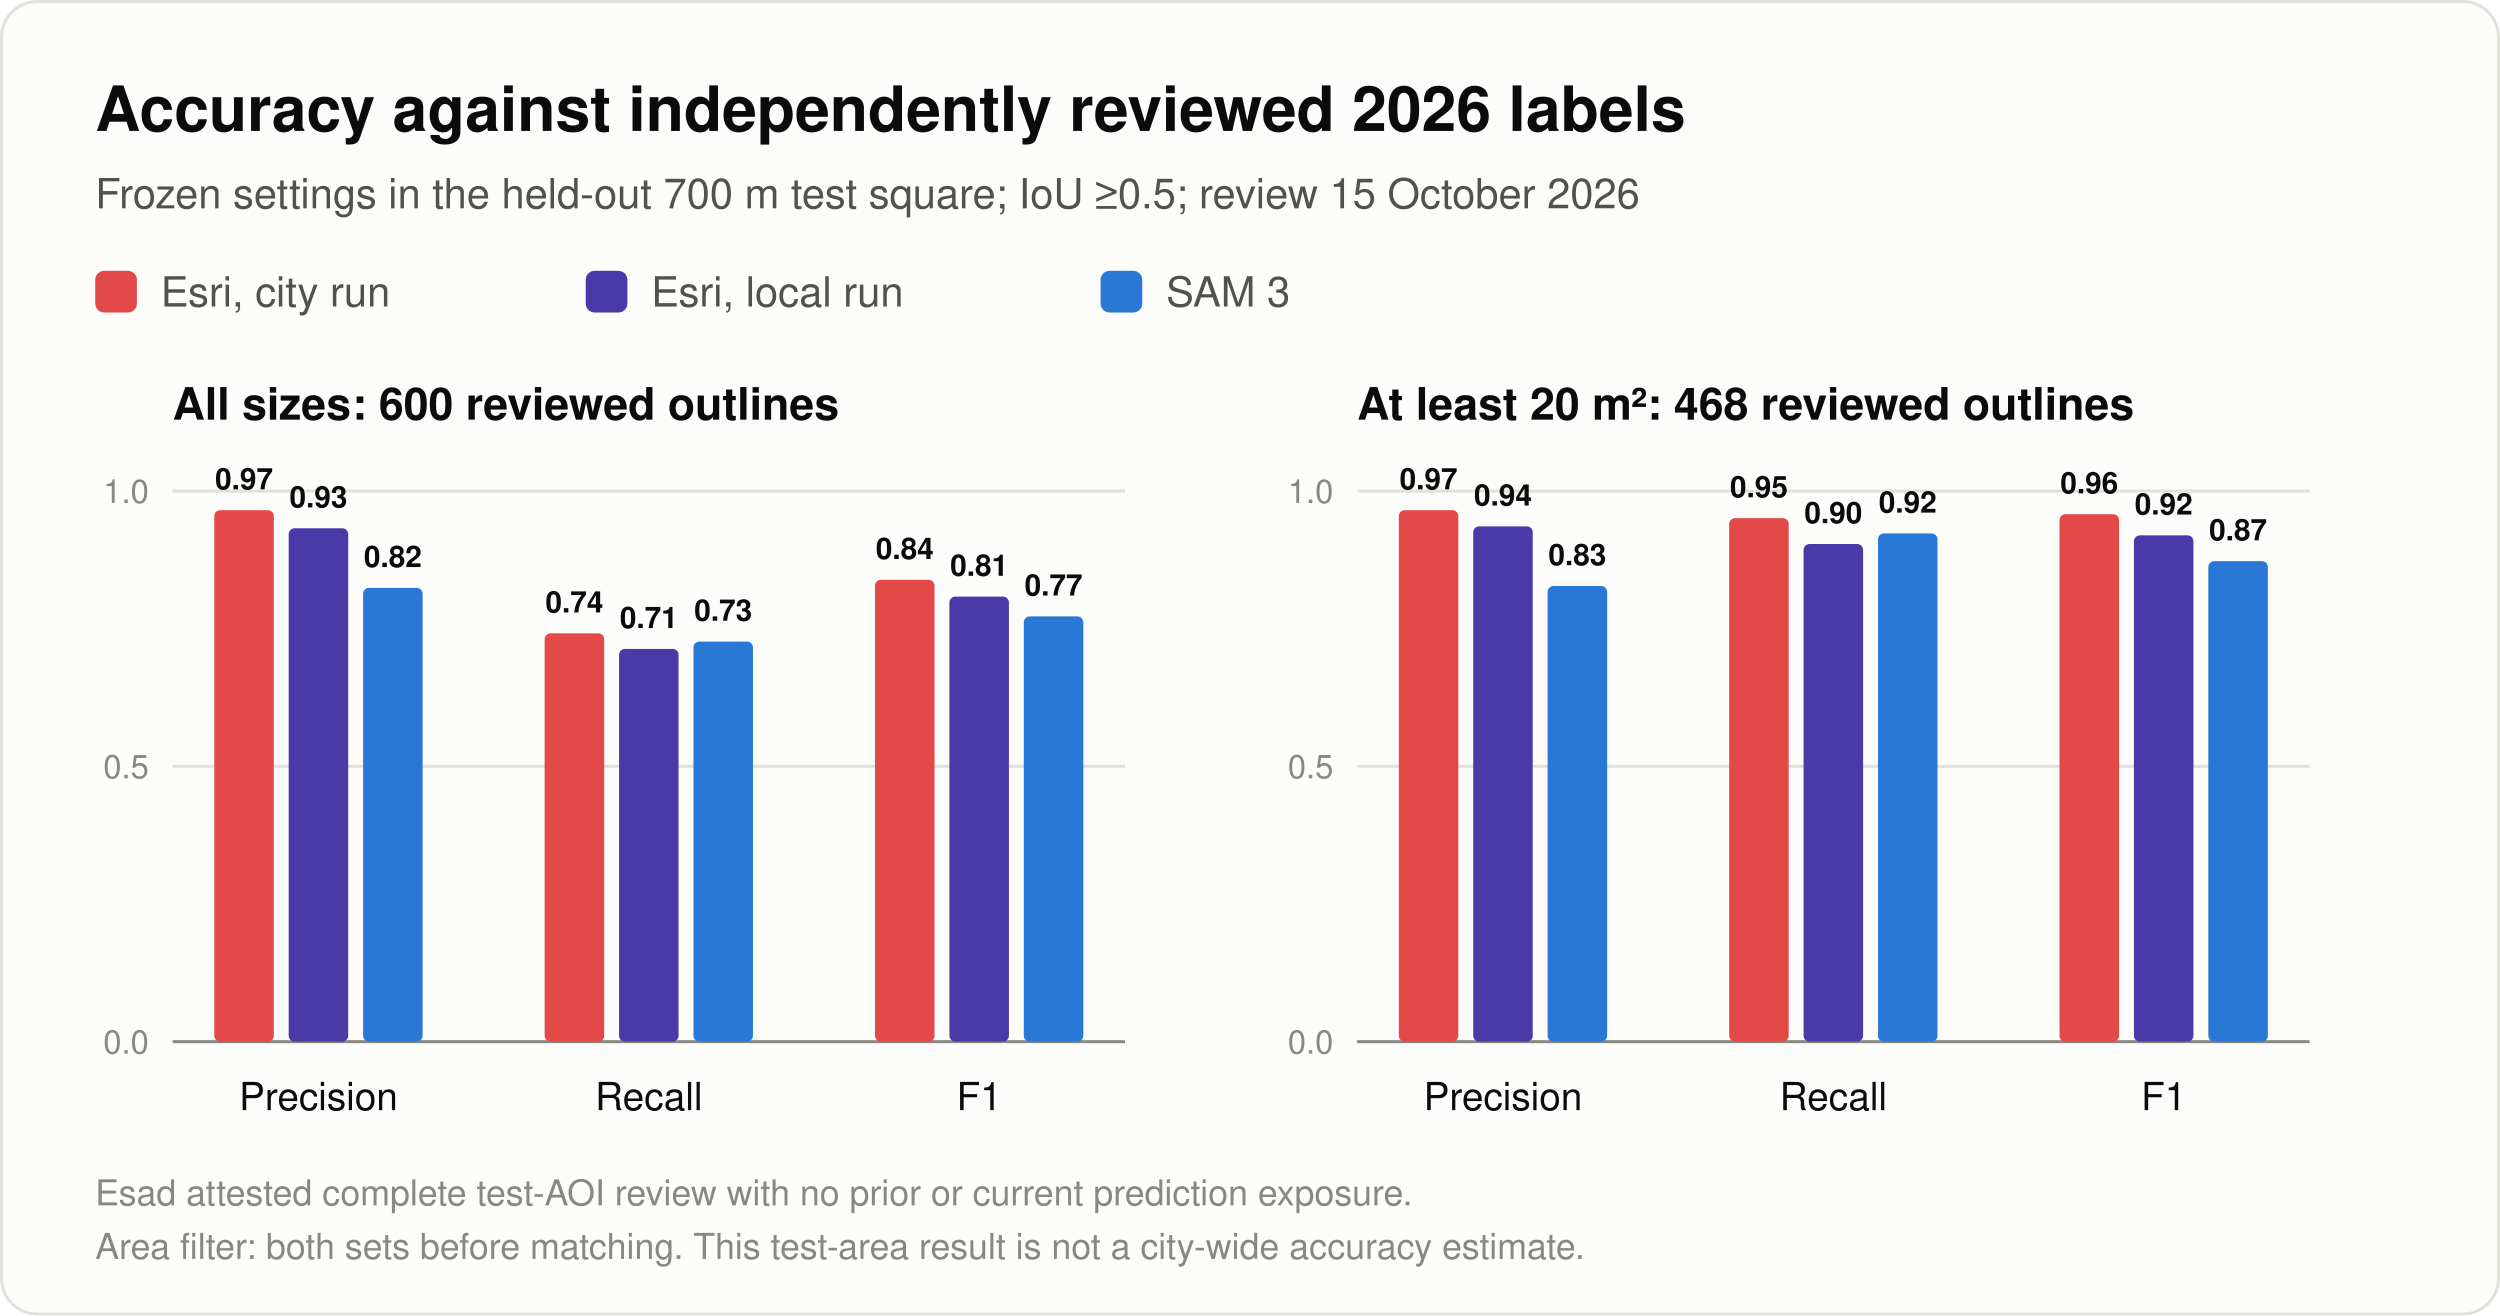
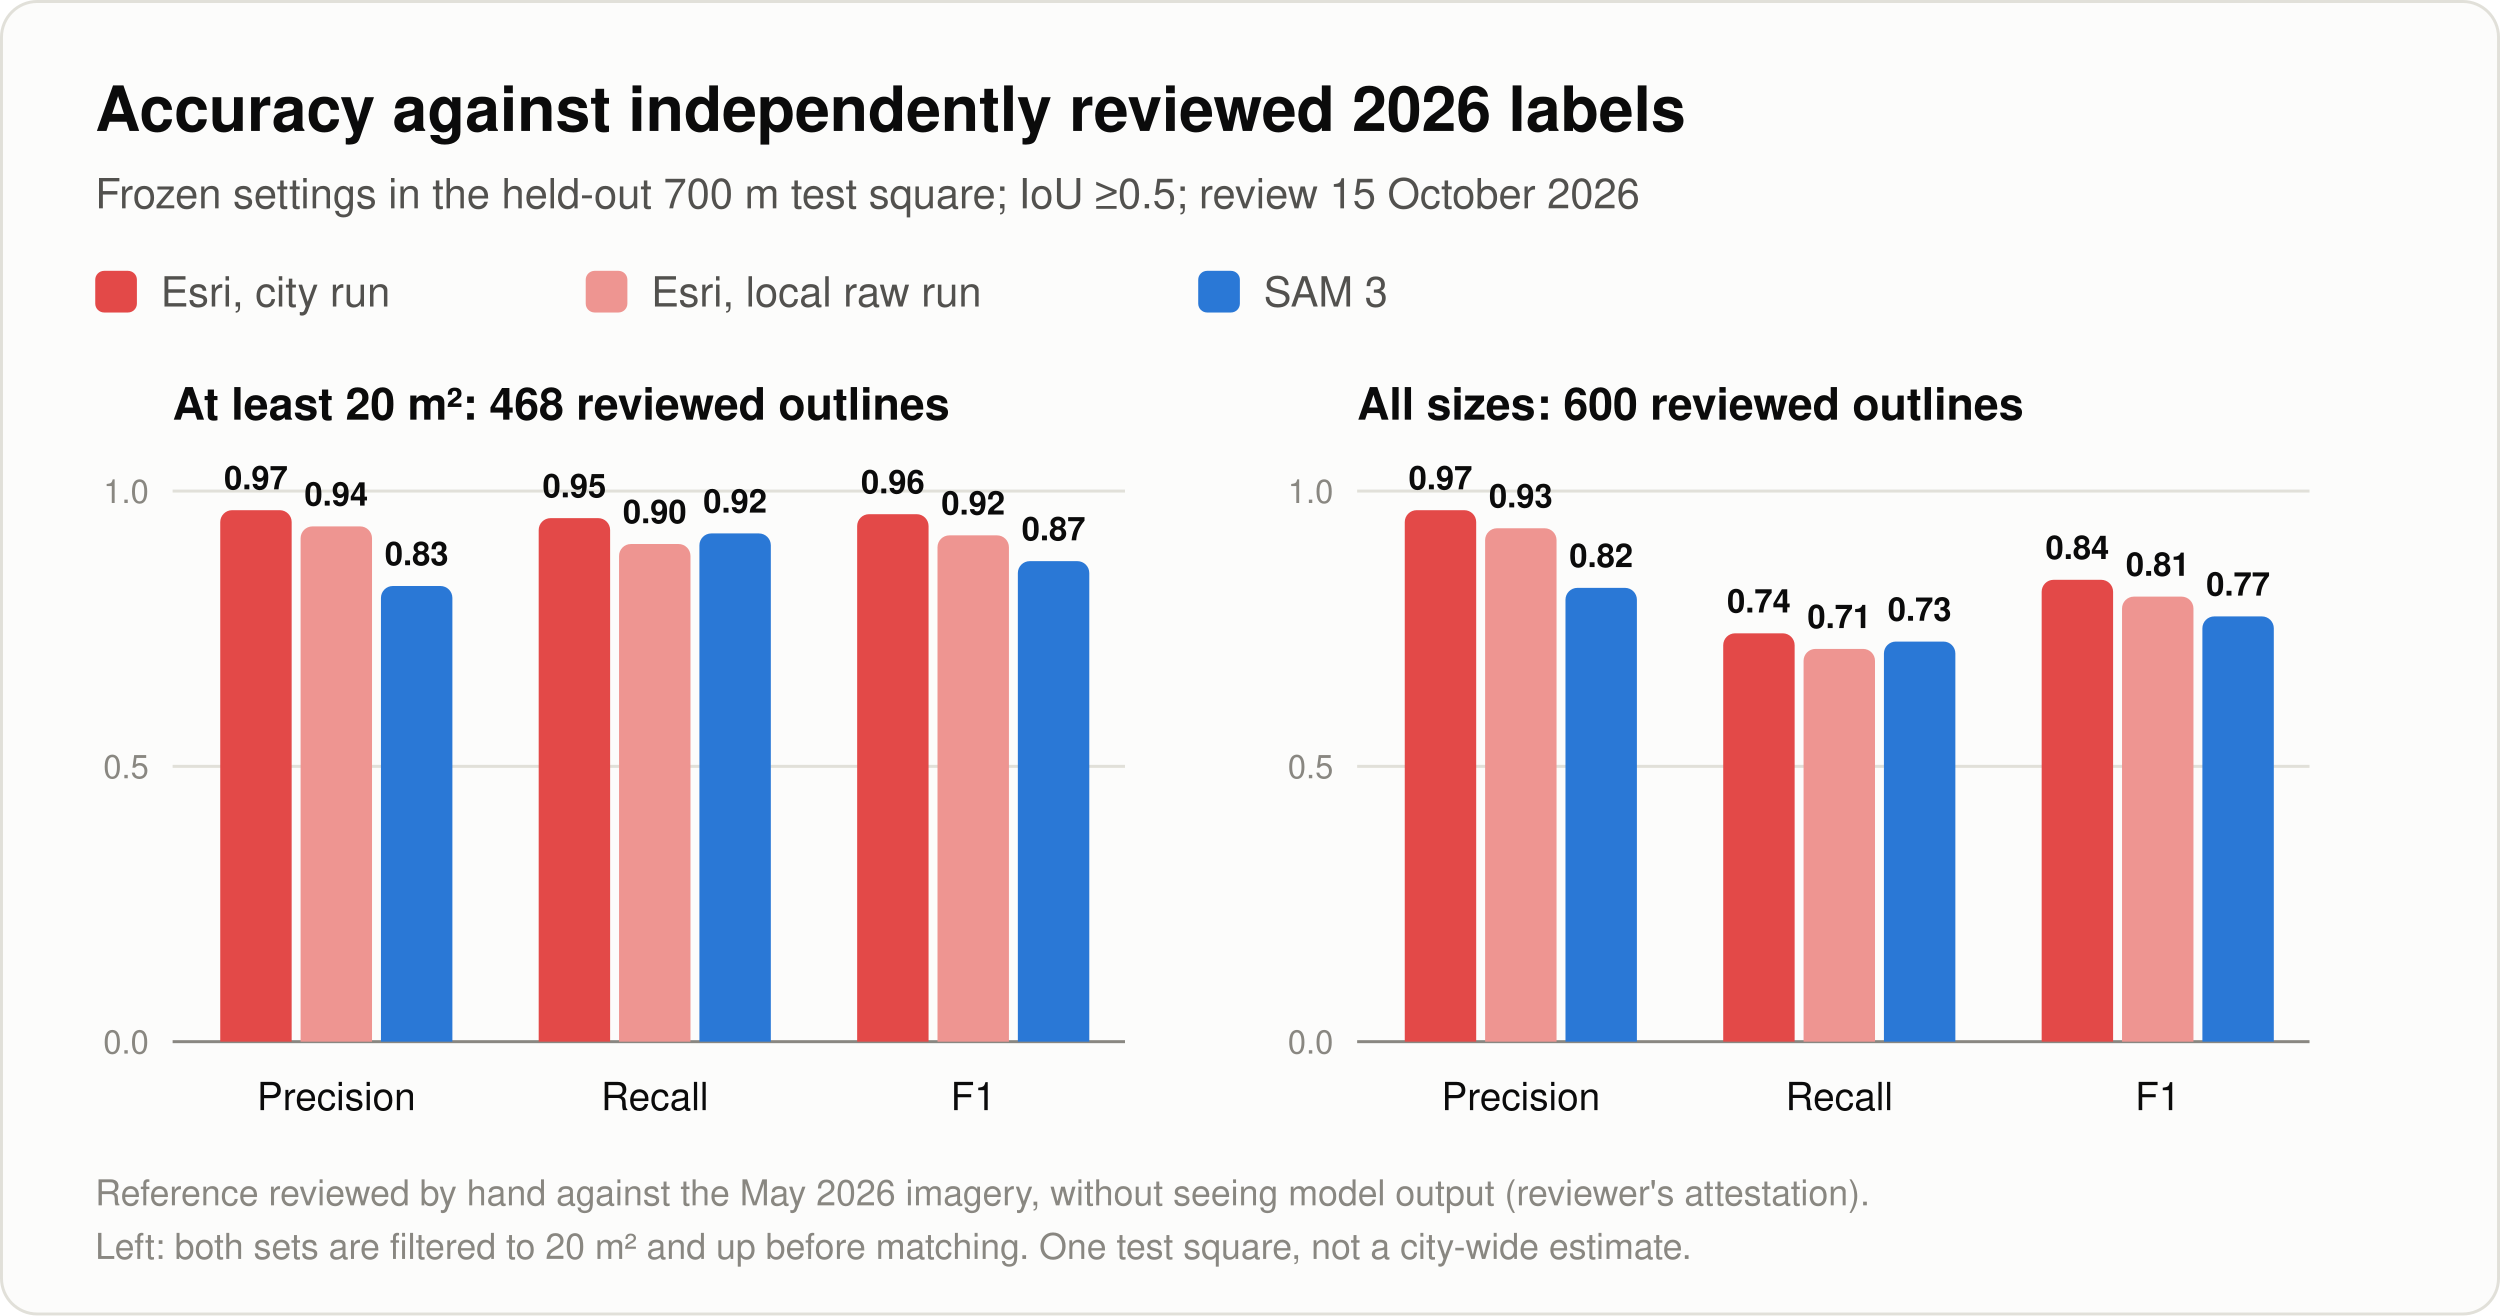
<svg xmlns="http://www.w3.org/2000/svg" width="840" height="442" viewBox="0 0 840 442" font-family="-apple-system, BlinkMacSystemFont, 'Segoe UI', Helvetica, Arial, sans-serif">
  <rect x="0.5" y="0.5" width="839" height="441" rx="12" fill="#fcfcfb" stroke="#e1e0d9" />
  <text x="32" y="44" font-size="21" font-weight="700" text-anchor="start" fill="#0b0b0b">Accuracy against independently reviewed 2026 labels</text>
  <text x="32" y="70" font-size="14" font-weight="400" text-anchor="start" fill="#52514e">Frozen settings in the held-out 700 m test square; IoU ≥0.5; review 15 October 2026</text>
  <rect x="32" y="91" width="14" height="14" rx="3" fill="#e34948" />
  <text x="54" y="103" font-size="14" font-weight="400" text-anchor="start" fill="#52514e">Esri, city run</text>
-   <rect x="196.8" y="91" width="14" height="14" rx="3" fill="#4a3aa7" />
-   <text x="218.8" y="103" font-size="14" font-weight="400" text-anchor="start" fill="#52514e">Esri, local run</text>
-   <rect x="369.8" y="91" width="14" height="14" rx="3" fill="#2a78d6" />
-   <text x="391.8" y="103" font-size="14" font-weight="400" text-anchor="start" fill="#52514e">SAM 3</text>
-   <text x="58" y="141" font-size="15" font-weight="600" text-anchor="start" fill="#0b0b0b">All sizes: 600 reviewed outlines</text>
+   <rect x="196.8" y="91" width="14" height="14" rx="3" fill="#ee9591" />
+   <text x="218.8" y="103" font-size="14" font-weight="400" text-anchor="start" fill="#52514e">Esri, local raw run</text>
+   <rect x="402.6" y="91" width="14" height="14" rx="3" fill="#2a78d6" />
+   <text x="424.6" y="103" font-size="14" font-weight="400" text-anchor="start" fill="#52514e">SAM 3</text>
+   <text x="58" y="141" font-size="15" font-weight="600" text-anchor="start" fill="#0b0b0b">At least 20 m²: 468 reviewed outlines</text>
  <line x1="58" y1="350" x2="378" y2="350" stroke="#898781" stroke-width="1" />
  <text x="50" y="354" font-size="11" font-weight="400" text-anchor="end" fill="#898781">0.0</text>
  <line x1="58" y1="257.5" x2="378" y2="257.5" stroke="#e1e0d9" stroke-width="1" />
  <text x="50" y="261.5" font-size="11" font-weight="400" text-anchor="end" fill="#898781">0.5</text>
  <line x1="58" y1="165" x2="378" y2="165" stroke="#e1e0d9" stroke-width="1" />
  <text x="50" y="169" font-size="11" font-weight="400" text-anchor="end" fill="#898781">1.0</text>
-   <rect x="72" y="171.421" width="20" height="178.579" rx="2" fill="#e34948" />
-   <text x="82" y="164.421" font-size="10" font-weight="600" text-anchor="middle" fill="#0b0b0b">0.97</text>
-   <rect x="97" y="177.495" width="20" height="172.505" rx="2" fill="#4a3aa7" />
-   <text x="107" y="170.495" font-size="10" font-weight="600" text-anchor="middle" fill="#0b0b0b">0.93</text>
-   <rect x="122" y="197.524" width="20" height="152.476" rx="2" fill="#2a78d6" />
-   <text x="132" y="190.524" font-size="10" font-weight="600" text-anchor="middle" fill="#0b0b0b">0.82</text>
-   <text x="107" y="373" font-size="13" font-weight="400" text-anchor="middle" fill="#0b0b0b">Precision</text>
-   <rect x="183" y="212.792" width="20" height="137.208" rx="2" fill="#e34948" />
-   <text x="193" y="205.792" font-size="10" font-weight="600" text-anchor="middle" fill="#0b0b0b">0.74</text>
-   <rect x="208" y="218.033" width="20" height="131.967" rx="2" fill="#4a3aa7" />
-   <text x="218" y="211.033" font-size="10" font-weight="600" text-anchor="middle" fill="#0b0b0b">0.71</text>
-   <rect x="233" y="215.567" width="20" height="134.433" rx="2" fill="#2a78d6" />
-   <text x="243" y="208.567" font-size="10" font-weight="600" text-anchor="middle" fill="#0b0b0b">0.73</text>
-   <text x="218" y="373" font-size="13" font-weight="400" text-anchor="middle" fill="#0b0b0b">Recall</text>
-   <rect x="294" y="194.816" width="20" height="155.184" rx="2" fill="#e34948" />
-   <text x="304" y="187.816" font-size="10" font-weight="600" text-anchor="middle" fill="#0b0b0b">0.84</text>
-   <rect x="319" y="200.463" width="20" height="149.537" rx="2" fill="#4a3aa7" />
-   <text x="329" y="193.463" font-size="10" font-weight="600" text-anchor="middle" fill="#0b0b0b">0.81</text>
-   <rect x="344" y="207.112" width="20" height="142.888" rx="2" fill="#2a78d6" />
-   <text x="354" y="200.112" font-size="10" font-weight="600" text-anchor="middle" fill="#0b0b0b">0.77</text>
-   <text x="329" y="373" font-size="13" font-weight="400" text-anchor="middle" fill="#0b0b0b">F1</text>
-   <text x="456" y="141" font-size="15" font-weight="600" text-anchor="start" fill="#0b0b0b">At least 20 m²: 468 reviewed outlines</text>
+   <path d="M74 350v-174.579a4 4 0 0 1 4 -4h16a4 4 0 0 1 4 4v174.579z" fill="#e34948" />
+   <text x="86" y="164.421" font-size="11" font-weight="600" text-anchor="middle" fill="#0b0b0b">0.97</text>
+   <path d="M101 350v-169.131a4 4 0 0 1 4 -4h16a4 4 0 0 1 4 4v169.131z" fill="#ee9591" />
+   <text x="113" y="169.869" font-size="11" font-weight="600" text-anchor="middle" fill="#0b0b0b">0.94</text>
+   <path d="M128 350v-149.103a4 4 0 0 1 4 -4h16a4 4 0 0 1 4 4v149.103z" fill="#2a78d6" />
+   <text x="140" y="189.897" font-size="11" font-weight="600" text-anchor="middle" fill="#0b0b0b">0.83</text>
+   <text x="113" y="373" font-size="13" font-weight="400" text-anchor="middle" fill="#0b0b0b">Precision</text>
+   <path d="M181 350v-171.908a4 4 0 0 1 4 -4h16a4 4 0 0 1 4 4v171.908z" fill="#e34948" />
+   <text x="193" y="167.092" font-size="11" font-weight="600" text-anchor="middle" fill="#0b0b0b">0.95</text>
+   <path d="M208 350v-163.212a4 4 0 0 1 4 -4h16a4 4 0 0 1 4 4v163.212z" fill="#ee9591" />
+   <text x="220" y="175.788" font-size="11" font-weight="600" text-anchor="middle" fill="#0b0b0b">0.90</text>
+   <path d="M235 350v-166.769a4 4 0 0 1 4 -4h16a4 4 0 0 1 4 4v166.769z" fill="#2a78d6" />
+   <text x="247" y="172.231" font-size="11" font-weight="600" text-anchor="middle" fill="#0b0b0b">0.92</text>
+   <text x="220" y="373" font-size="13" font-weight="400" text-anchor="middle" fill="#0b0b0b">Recall</text>
+   <path d="M288 350v-173.234a4 4 0 0 1 4 -4h16a4 4 0 0 1 4 4v173.234z" fill="#e34948" />
+   <text x="300" y="165.766" font-size="11" font-weight="600" text-anchor="middle" fill="#0b0b0b">0.96</text>
+   <path d="M315 350v-166.12a4 4 0 0 1 4 -4h16a4 4 0 0 1 4 4v166.12z" fill="#ee9591" />
+   <text x="327" y="172.88" font-size="11" font-weight="600" text-anchor="middle" fill="#0b0b0b">0.92</text>
+   <path d="M342 350v-157.455a4 4 0 0 1 4 -4h16a4 4 0 0 1 4 4v157.455z" fill="#2a78d6" />
+   <text x="354" y="181.545" font-size="11" font-weight="600" text-anchor="middle" fill="#0b0b0b">0.87</text>
+   <text x="327" y="373" font-size="13" font-weight="400" text-anchor="middle" fill="#0b0b0b">F1</text>
+   <text x="456" y="141" font-size="15" font-weight="600" text-anchor="start" fill="#0b0b0b">All sizes: 600 reviewed outlines</text>
  <line x1="456" y1="350" x2="776" y2="350" stroke="#898781" stroke-width="1" />
  <text x="448" y="354" font-size="11" font-weight="400" text-anchor="end" fill="#898781">0.0</text>
  <line x1="456" y1="257.5" x2="776" y2="257.5" stroke="#e1e0d9" stroke-width="1" />
  <text x="448" y="261.5" font-size="11" font-weight="400" text-anchor="end" fill="#898781">0.5</text>
  <line x1="456" y1="165" x2="776" y2="165" stroke="#e1e0d9" stroke-width="1" />
  <text x="448" y="169" font-size="11" font-weight="400" text-anchor="end" fill="#898781">1.0</text>
-   <rect x="470" y="171.421" width="20" height="178.579" rx="2" fill="#e34948" />
-   <text x="480" y="164.421" font-size="10" font-weight="600" text-anchor="middle" fill="#0b0b0b">0.97</text>
-   <rect x="495" y="176.869" width="20" height="173.131" rx="2" fill="#4a3aa7" />
-   <text x="505" y="169.869" font-size="10" font-weight="600" text-anchor="middle" fill="#0b0b0b">0.94</text>
-   <rect x="520" y="196.897" width="20" height="153.103" rx="2" fill="#2a78d6" />
-   <text x="530" y="189.897" font-size="10" font-weight="600" text-anchor="middle" fill="#0b0b0b">0.83</text>
-   <text x="505" y="373" font-size="13" font-weight="400" text-anchor="middle" fill="#0b0b0b">Precision</text>
-   <rect x="581" y="174.092" width="20" height="175.908" rx="2" fill="#e34948" />
-   <text x="591" y="167.092" font-size="10" font-weight="600" text-anchor="middle" fill="#0b0b0b">0.95</text>
-   <rect x="606" y="182.788" width="20" height="167.212" rx="2" fill="#4a3aa7" />
-   <text x="616" y="175.788" font-size="10" font-weight="600" text-anchor="middle" fill="#0b0b0b">0.90</text>
-   <rect x="631" y="179.231" width="20" height="170.769" rx="2" fill="#2a78d6" />
-   <text x="641" y="172.231" font-size="10" font-weight="600" text-anchor="middle" fill="#0b0b0b">0.92</text>
-   <text x="616" y="373" font-size="13" font-weight="400" text-anchor="middle" fill="#0b0b0b">Recall</text>
-   <rect x="692" y="172.766" width="20" height="177.234" rx="2" fill="#e34948" />
-   <text x="702" y="165.766" font-size="10" font-weight="600" text-anchor="middle" fill="#0b0b0b">0.96</text>
-   <rect x="717" y="179.88" width="20" height="170.12" rx="2" fill="#4a3aa7" />
-   <text x="727" y="172.88" font-size="10" font-weight="600" text-anchor="middle" fill="#0b0b0b">0.92</text>
-   <rect x="742" y="188.545" width="20" height="161.455" rx="2" fill="#2a78d6" />
-   <text x="752" y="181.545" font-size="10" font-weight="600" text-anchor="middle" fill="#0b0b0b">0.87</text>
-   <text x="727" y="373" font-size="13" font-weight="400" text-anchor="middle" fill="#0b0b0b">F1</text>
-   <text x="32" y="405" font-size="12" font-weight="400" text-anchor="start" fill="#898781">Esad attested complete test-AOI review with no prior or current prediction exposure.</text>
-   <text x="32" y="423" font-size="12" font-weight="400" text-anchor="start" fill="#898781">Area filter: both sets before matching. This test-area result is not a city-wide accuracy estimate.</text>
+   <path d="M472 350v-174.579a4 4 0 0 1 4 -4h16a4 4 0 0 1 4 4v174.579z" fill="#e34948" />
+   <text x="484" y="164.421" font-size="11" font-weight="600" text-anchor="middle" fill="#0b0b0b">0.97</text>
+   <path d="M499 350v-168.505a4 4 0 0 1 4 -4h16a4 4 0 0 1 4 4v168.505z" fill="#ee9591" />
+   <text x="511" y="170.495" font-size="11" font-weight="600" text-anchor="middle" fill="#0b0b0b">0.93</text>
+   <path d="M526 350v-148.476a4 4 0 0 1 4 -4h16a4 4 0 0 1 4 4v148.476z" fill="#2a78d6" />
+   <text x="538" y="190.524" font-size="11" font-weight="600" text-anchor="middle" fill="#0b0b0b">0.82</text>
+   <text x="511" y="373" font-size="13" font-weight="400" text-anchor="middle" fill="#0b0b0b">Precision</text>
+   <path d="M579 350v-133.208a4 4 0 0 1 4 -4h16a4 4 0 0 1 4 4v133.208z" fill="#e34948" />
+   <text x="591" y="205.792" font-size="11" font-weight="600" text-anchor="middle" fill="#0b0b0b">0.74</text>
+   <path d="M606 350v-127.967a4 4 0 0 1 4 -4h16a4 4 0 0 1 4 4v127.967z" fill="#ee9591" />
+   <text x="618" y="211.033" font-size="11" font-weight="600" text-anchor="middle" fill="#0b0b0b">0.71</text>
+   <path d="M633 350v-130.433a4 4 0 0 1 4 -4h16a4 4 0 0 1 4 4v130.433z" fill="#2a78d6" />
+   <text x="645" y="208.567" font-size="11" font-weight="600" text-anchor="middle" fill="#0b0b0b">0.73</text>
+   <text x="618" y="373" font-size="13" font-weight="400" text-anchor="middle" fill="#0b0b0b">Recall</text>
+   <path d="M686 350v-151.184a4 4 0 0 1 4 -4h16a4 4 0 0 1 4 4v151.184z" fill="#e34948" />
+   <text x="698" y="187.816" font-size="11" font-weight="600" text-anchor="middle" fill="#0b0b0b">0.84</text>
+   <path d="M713 350v-145.537a4 4 0 0 1 4 -4h16a4 4 0 0 1 4 4v145.537z" fill="#ee9591" />
+   <text x="725" y="193.463" font-size="11" font-weight="600" text-anchor="middle" fill="#0b0b0b">0.81</text>
+   <path d="M740 350v-138.888a4 4 0 0 1 4 -4h16a4 4 0 0 1 4 4v138.888z" fill="#2a78d6" />
+   <text x="752" y="200.112" font-size="11" font-weight="600" text-anchor="middle" fill="#0b0b0b">0.77</text>
+   <text x="725" y="373" font-size="13" font-weight="400" text-anchor="middle" fill="#0b0b0b">F1</text>
+   <text x="32" y="405" font-size="12" font-weight="400" text-anchor="start" fill="#898781">Reference reviewed by hand against the May 2026 imagery, without seeing model output (reviewer's attestation).</text>
+   <text x="32" y="423" font-size="12" font-weight="400" text-anchor="start" fill="#898781">Left: both sets are filtered to 20 m² and up before matching. One test square, not a city-wide estimate.</text>
</svg>
